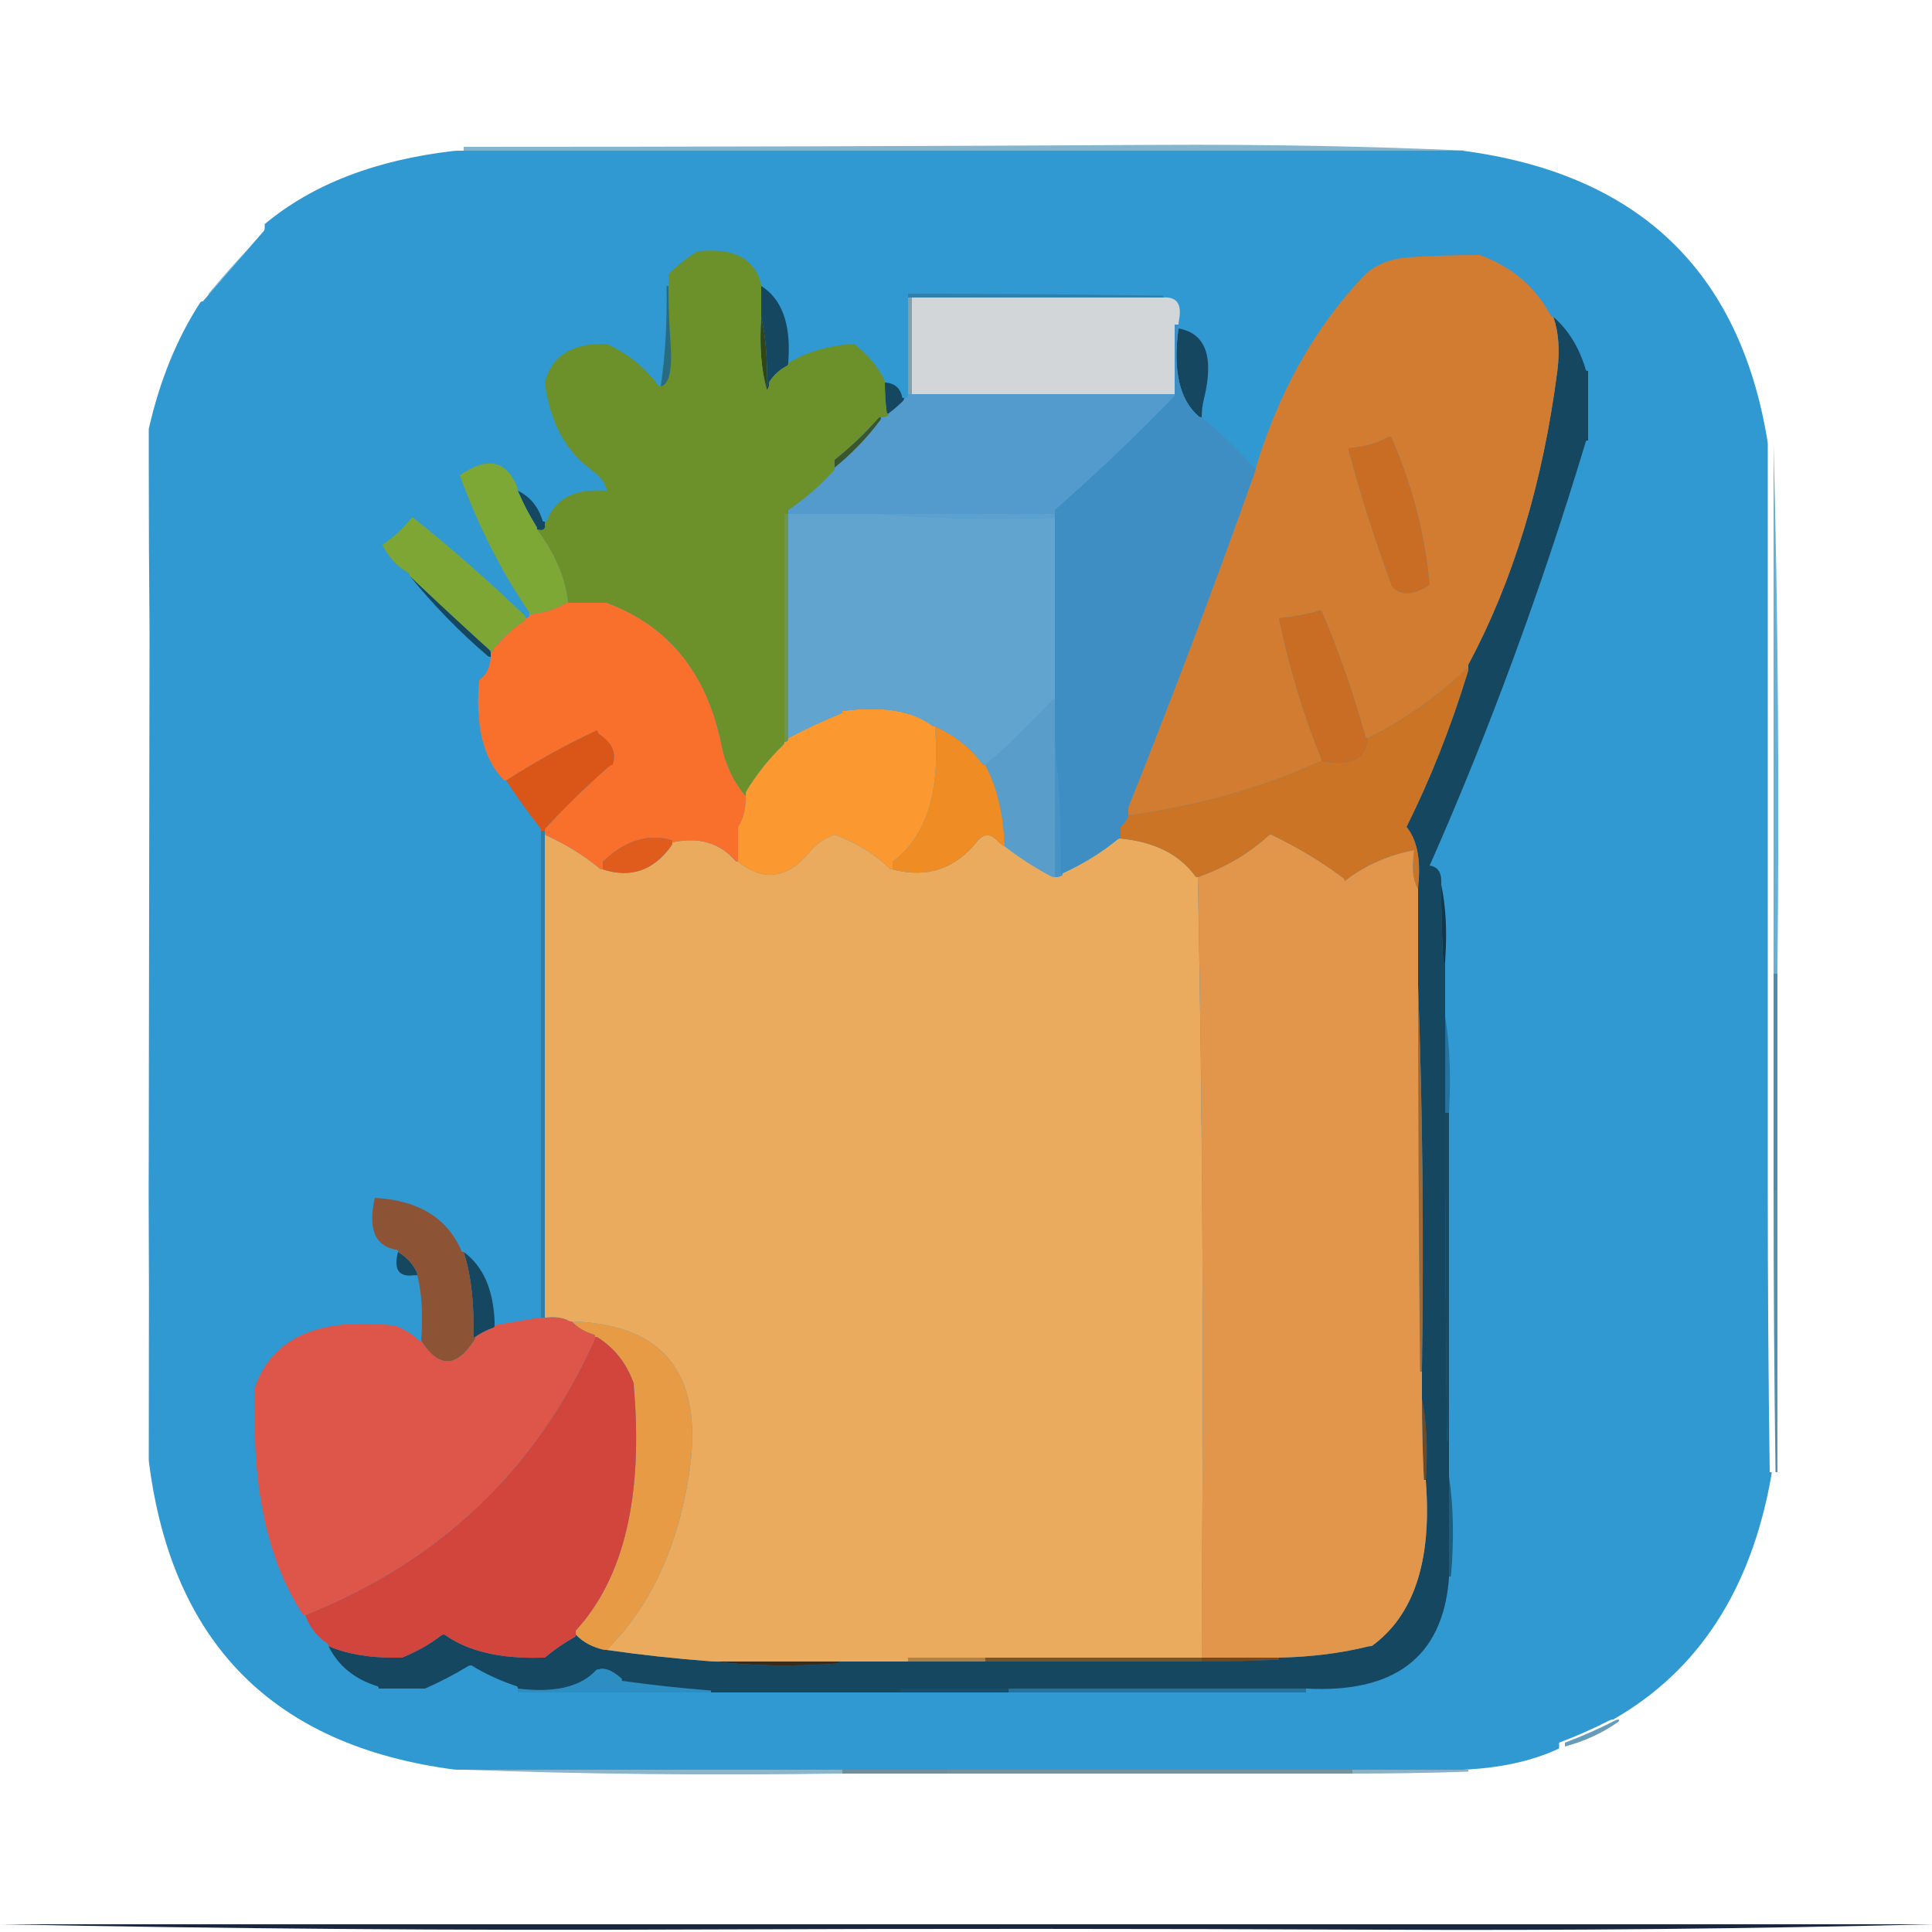
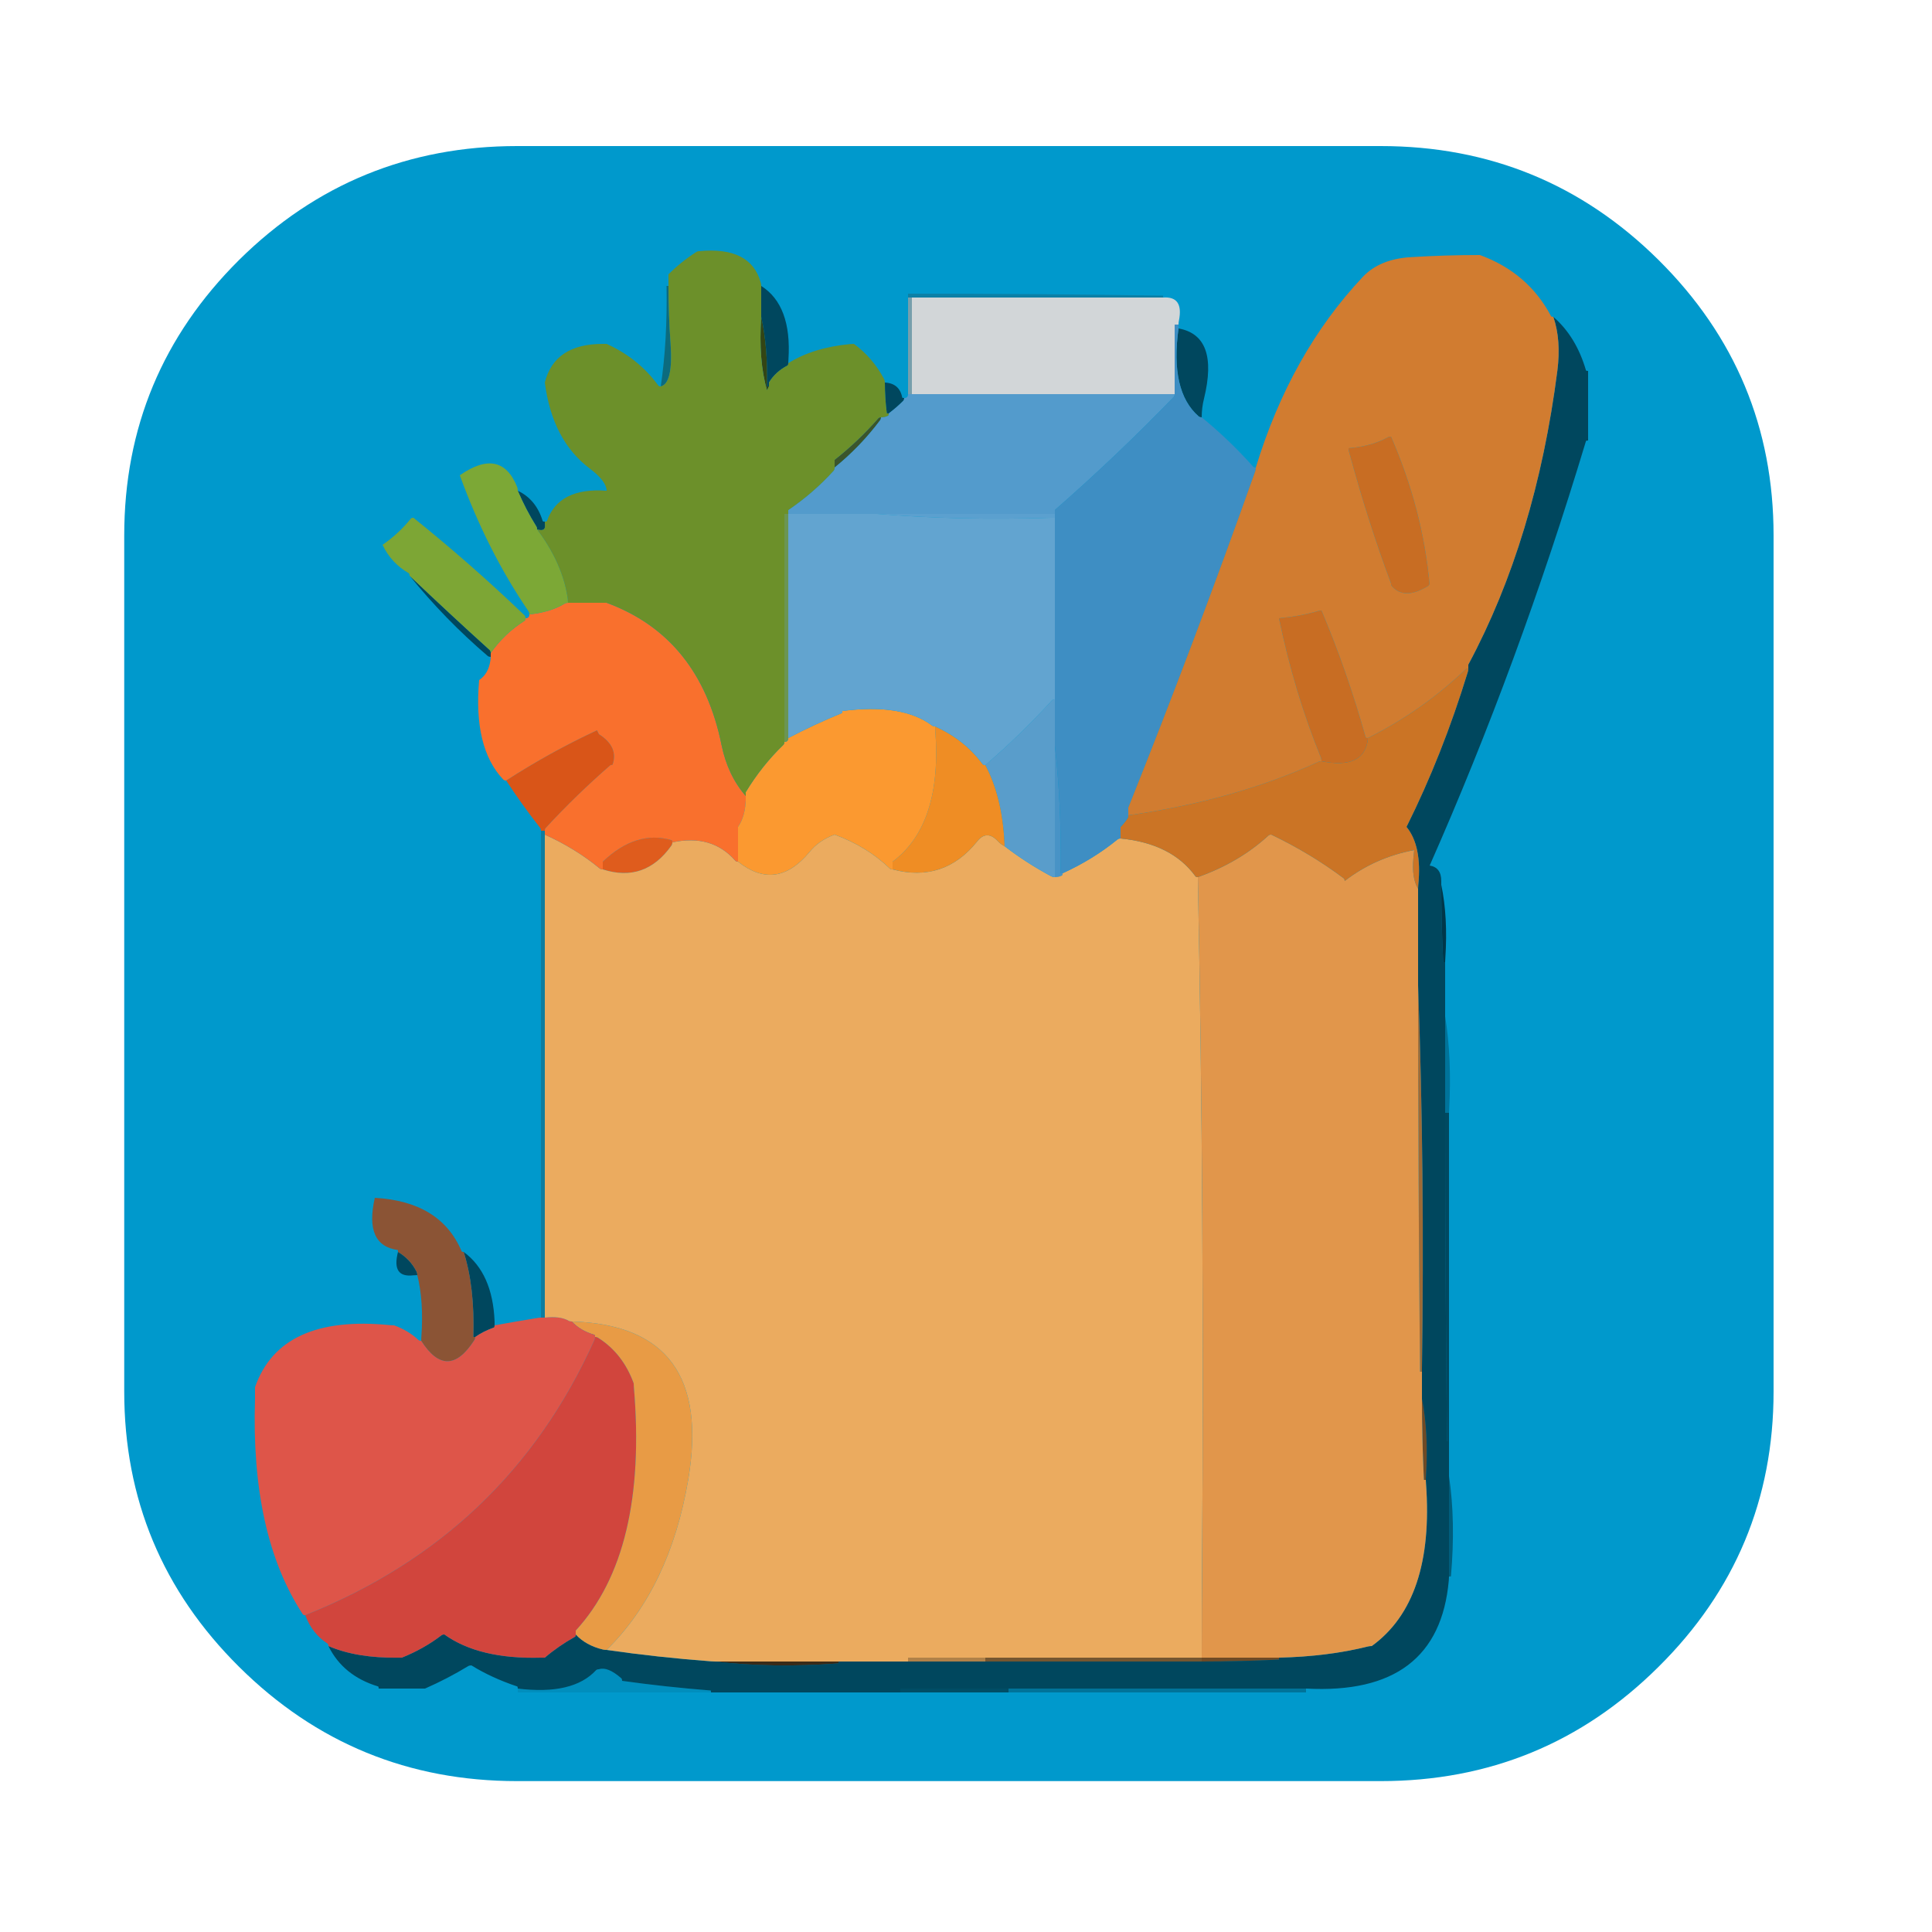
<svg xmlns="http://www.w3.org/2000/svg" xmlns:xlink="http://www.w3.org/1999/xlink" version="1.1" preserveAspectRatio="none" x="0px" y="0px" width="500px" height="500px" viewBox="0 0 500 500">
  <defs>
-     <g id="Layer9_0_FILL">
-       <path fill="#5D95B5" fill-opacity="0.941" stroke="none" d=" M 419 445 Q 418.5 445 418.1 445.2 411.9 448.4 405 451 405 451.5 405 452 412.85 449.85 418.75 445.65 419 445.5 419 445 Z" />
-       <path fill="#19273E" stroke="none" d=" M 0 498 Q 87.75 499.75 178 499.35 267.5 499 357 499.4 429.75 499.75 500 498 429 498 358 498 268.5 498 179 498 89.5 498 0 498 Z" />
-       <path fill="#528DAD" fill-opacity="0.976" stroke="none" d=" M 460 308 Q 459.5 308 459 308 459 344.5 459.5 381 L 460 381 Q 460 380.5 460 380 460 344 460 308 Z" />
-       <path fill="#4C8AAD" fill-opacity="0.988" stroke="none" d=" M 460 252 Q 459.5 252 459 252 459 252.5 459 253 459 253.5 459 254 459 280.5 459 307 459 307.5 459 308 459.5 308 460 308 460 307.5 460 307 460 279.5 460 252 Z" />
-       <path fill="#63AED7" fill-opacity="0.976" stroke="none" d=" M 460 252 Q 460 251.5 460 251 460.75 181.75 459 115 459 183 459 251 459 251.5 459 252 459.5 252 460 252 Z" />
-       <path fill="#73A2BD" fill-opacity="0.839" stroke="none" d=" M 350 458 Q 350 458.5 350 459 365 459 380 458.5 L 380 458 Q 379.5 458 379 458 378.75 458 378.5 458 378 458 377.5 458 363.75 458 350 458 Z" />
-       <path fill="#76A7C1" fill-opacity="0.847" stroke="none" d=" M 217 459 Q 217.5 459 218 459 218 458.5 218 458 L 217.5 458 Q 217.25 458 217 458 L 216.5 458 Q 216 458 215.5 458 167.75 458 120 458 167.25 459.75 217 459 Z" />
-       <path fill="#678392" fill-opacity="0.898" stroke="none" d=" M 245 458 Q 245 458.5 245 459 297 459 349 459 349.5 459 350 459 350 458.5 350 458 349.5 458 349 458 L 347.5 458 Q 296.25 458 245 458 Z" />
-       <path fill="#5C7E90" fill-opacity="0.882" stroke="none" d=" M 244 459 Q 244.5 459 245 459 245 458.5 245 458 244.5 458 244 458 L 243.5 458 Q 243 458 242.5 458 230.75 458 219 458 218.5 458 218 458 218 458.5 218 459 231 459 244 459 Z" />
-       <path fill="#6DABCE" fill-opacity="0.918" stroke="none" d=" M 54 76.25 Q 59.299 70.165 64.55 64.05 59.102 69.843 54 76 54 76.136 54 76.25 Z" />
-       <path fill="#3099D2" fill-opacity="0.996" stroke="none" d=" M 457.5 115 Q 457.5 114.5 457.4 114 446.55 47.95 378.5 39 338.75 39 299 39 L 297.5 39 Q 208.75 39 120 39 119.25 39 118.5 39 118 39 117.5 39.05 87.05 42.55 68.5 58 68.5 58.5 68.5 59 68.5 59.5 68.25 59.8 66.414 61.929 64.55 64.05 59.299 70.165 54 76.25 53.25 77.136 52.5 78 52 78 51.85 78.25 42.75 92.25 38.5 111 38.5 114.5 38.5 118 38.5 118.5 38.5 119 38.5 141.375 38.7 163.75 L 38.5 298 Q 38.438 308.312 38.5 318.45 L 38.55 333.35 Q 38.5 355.676 38.5 378 47.3 448.7 117.5 457.95 118 458 118.5 458 119.25 458 120 458 167.75 458 215.5 458 216 458 216.5 458 L 217 458 Q 217.25 458 217.5 458 L 218 458 Q 218.5 458 219 458 230.75 458 242.5 458 243 458 243.5 458 L 244 458 Q 244.5 458 245 458 296.25 458 347.5 458 L 349 458 Q 349.5 458 350 458 363.75 458 377.5 458 378 458 378.5 458 392.9 457.4 403.3 452.6 403.5 452.5 403.5 452 403.5 451.5 403.5 451 410.4 448.4 416.6 445.2 417 445 417.5 445 450.6 426.1 458.4 382 458.5 381.5 458.5 381 L 458 381 Q 457.5 344.5 457.5 308 457.5 307.5 457.5 307 457.5 280.5 457.5 254 457.5 253.5 457.5 253 457.5 252.5 457.5 252 457.5 251.5 457.5 251 457.5 183 457.5 115 Z" />
-       <path fill="#74ABC9" fill-opacity="0.882" stroke="none" d=" M 378.5 39 Q 379.25 39 380 39 340.75 37.25 299 37.5 209.5 38 120 38 120 38.5 120 39 208.75 39 297.5 39 L 299 39 Q 338.75 39 378.5 39 Z" />
+     <g id="Layer12_0_FILL">
+       <path fill="#0099CC" stroke="none" d=" M 429.2 67.25 Q 399.45 37.8 357.3 37.8 L 133.85 37.8 Q 91.7 37.8 61.9 67.25 32.15 96.8 32.15 138.6 L 32.15 360.1 Q 32.15 401.9 61.9 431.4 91.7 460.95 133.85 460.95 L 357.3 460.95 Q 399.45 460.95 429.2 431.4 459 401.9 459 360.1 L 459 138.6 Q 459 96.8 429.2 67.25 Z" />
    </g>
-     <g id="Layer4_0_FILL">
-       <path fill="#000000" fill-opacity="0.388" stroke="none" d=" M 375 407 Q 375 407.5 375 408 375.5 408 375.5 407.95 376.75 393.75 375 382 375 394.5 375 407 Z" />
-       <path fill="#000000" fill-opacity="0.075" stroke="none" d=" M 184 438 Q 184 437.5 183.95 437.5 171.95 436.55 161 435 161 434.5 160.75 434.3 157.25 431.25 155 432 154.5 432 154.25 432.25 148.25 438.75 134 437 134 437.5 134 438 158.5 438 183 438 183.5 438 184 438 Z" />
-       <path fill="#3B2B18" fill-opacity="0.996" stroke="none" d=" M 216.95 430.5 Q 217 430.5 217 430 216.5 430 216 430 200.5 430 185 430 199.75 431.75 216.95 430.5 Z" />
-       <path fill="#000000" fill-opacity="0.247" stroke="none" d=" M 261 437 Q 261 437.5 261 438 299 438 337 438 337.5 438 338 438 338 437.5 338 437 337.5 437 337 437 299 437 261 437 M 374 287 Q 374 287.5 374 288 374.5 288 375 288 375 287.5 375.05 287 375.75 273.75 374 263 374 275 374 287 Z" />
-       <path fill="#000000" fill-opacity="0.498" stroke="none" d=" M 261 437 Q 260.5 437 260 437 246.5 437 233 437 233 437.5 233 438 246.5 438 260 438 260.5 438 261 438 261 437.5 261 437 Z" />
-       <path fill="#B18148" fill-opacity="0.996" stroke="none" d=" M 254 430 Q 254.5 430 255 430 255 429.5 255 429 254.5 429 254 429 244.5 429 235 429 235 429.5 235 430 244.5 430 254 430 Z" />
-       <path fill="#704A25" fill-opacity="0.996" stroke="none" d=" M 311 429 Q 311 429.5 311 430 321 430 331 429.5 L 331 429 Q 330.5 429 330 429 320.5 429 311 429 M 369 383 Q 369 382.5 369.05 382 369.75 370.75 368 362 368 372.5 368.5 383 L 369 383 Z" />
-       <path fill="#765630" fill-opacity="0.996" stroke="none" d=" M 310 430 Q 310.5 430 311 430 311 429.5 311 429 310.5 429 310 429 282.5 429 255 429 255 429.5 255 430 282.5 430 310 430 Z" />
-       <path fill="#000000" fill-opacity="0.537" stroke="none" d=" M 108 330 Q 108 329.5 107.8 329.1 106.15 325.85 103 324 101.25 330.75 107 330.05 107.5 330 108 330 M 123 346 Q 125.05 344.55 127.85 343.55 128 343.5 128 343 128 342.5 128 342 127.5 329.5 120 324 122.9 333.1 122.5 346 L 123 346 M 126.2 169.75 Q 126.5 170 127 170 127 169.5 127 169 127 168.5 126.75 168.25 116.25 158.75 106 149 115.2 160.35 126.2 169.75 M 141 135 Q 140.5 135 140.45 134.85 138.75 129.25 134 127 136.1 131.9 138.75 136.15 139 136.5 139 137 141.15 137.65 141.05 136 141 135.5 141 135 M 311 108 Q 311 105.5 311.6 103.15 315.55 86.9 305 85 302.75 101.25 310.2 107.75 310.5 108 311 108 M 233.75 103.75 Q 234 103.5 234 103 233.5 103 233.5 102.9 232.8 99.2 229 99 229 103 229.5 106.95 229.5 107 230 107 232 105.5 233.75 103.75 M 197 81 Q 197 81.5 197 82 198.75 89.75 198.5 100 L 199 100 Q 199 99.5 199 99 200.7 96.2 203.8 94.6 204 94.5 204 94 204 93.5 204.05 93 204.95 79.05 197 74 197 77.5 197 81 M 411 96 Q 410.5 96 410.45 95.85 407.9 87.1 402 82 404.05 87.95 403.05 95.9 397.45 139.45 380 172 380 172.5 380 173 380 173.5 379.85 173.95 373.3 195.35 364 214 368.05 218.95 367.05 229 367 229.5 367 230 367 242 367 254 367 254.5 367 255 368.75 303.25 368 354 368 354.5 368 355 368 358 368 361 368 361.5 368 362 369.75 370.75 369.05 382 369 382.5 369 383 369 383.5 369.05 384 371.25 414.25 355 426 354.5 426 354.05 426.1 343.7 428.7 331 429 L 331 429.5 Q 321 430 311 430 310.5 430 310 430 282.5 430 255 430 254.5 430 254 430 244.5 430 235 430 234.5 430 234 430 225.5 430 217 430 217 430.5 216.95 430.5 199.75 431.75 185 430 184.5 430 184 429.95 170.1 428.9 157 427 156.5 427 156.05 426.9 151.65 425.85 149 423 149 423.5 148.8 423.6 144.5 426 141 429 140.5 429 140 429 124 429.45 115 423 114.5 423 114.2 423.25 109.7 426.7 104 429 103.5 429 103 429 92.35 429.15 85 426 88.8 433.7 97.85 436.45 98 436.5 98 437 103.5 437 109 437 109.5 437 110 437 115.9 434.4 121.15 431.2 121.5 431 122 431 127.25 434.25 133.85 436.45 134 436.5 134 437 148.25 438.75 154.25 432.25 154.5 432 155 432 157.25 431.25 160.75 434.3 161 434.5 161 435 171.95 436.55 183.95 437.5 184 437.5 184 438 208 438 232 438 232.5 438 233 438 233 437.5 233 437 246.5 437 260 437 260.5 437 261 437 299 437 337 437 337.5 437 338 437 372.3 438.85 374.95 409 375 408.5 375 408 375 407.5 375 407 375 394.5 375 382 375 381.5 375 381 375 377 375 373 L 374.5 373 Q 374 330.5 374 288 374 287.5 374 287 374 275 374 263 374 262.5 374 262 374 255.5 374 249 L 373.5 249 Q 373 239 373 229 373 228.5 373 228 373 224.5 370 224 393 172 410.45 114.15 410.5 114 411 114 411 113.5 411 113 411 104.5 411 96 Z" />
-       <path fill="#E99B45" fill-opacity="0.996" stroke="none" d=" M 154 346 Q 154.5 346 154.85 346.25 161.2 350.3 164 358 164 358.5 164.05 359 167.65 401.65 149 422 149 422.5 149 423 151.65 425.85 156.05 426.9 156.5 427 157 427 173.35 410.85 178.1 383 184.9 343.05 148 342 150.15 344.35 153.85 345.45 154 345.5 154 346 Z" />
+     <g id="Layer7_0_FILL">
+       <path fill="#000000" fill-opacity="0.388" stroke="none" d=" M 375 408 Q 375.5 408 375.5 407.95 376.75 393.75 375 382 375 394.5 375 407 375 407.5 375 408 Z" />
+       <path fill="#000000" fill-opacity="0.075" stroke="none" d=" M 183 438 Q 183.5 438 184 438 184 437.5 183.95 437.5 171.95 436.55 161 435 161 434.5 160.75 434.3 157.25 431.25 155 432 154.5 432 154.25 432.25 148.25 438.75 134 437 134 437.5 134 438 158.5 438 183 438 Z" />
+       <path fill="#3B2B18" fill-opacity="0.996" stroke="none" d=" M 217 430 Q 216.5 430 216 430 200.5 430 185 430 199.75 431.75 216.95 430.5 217 430.5 217 430 Z" />
+       <path fill="#000000" fill-opacity="0.247" stroke="none" d=" M 261 437 Q 261 437.5 261 438 299 438 337 438 337.5 438 338 438 338 437.5 338 437 337.5 437 337 437 299 437 261 437 M 375 288 Q 375 287.5 375.05 287 375.75 273.75 374 263 374 275 374 287 374 287.5 374 288 374.5 288 375 288 Z" />
+       <path fill="#B18148" fill-opacity="0.996" stroke="none" d=" M 255 429 Q 254.5 429 254 429 244.5 429 235 429 235 429.5 235 430 244.5 430 254 430 254.5 430 255 430 255 429.5 255 429 Z" />
+       <path fill="#000000" fill-opacity="0.498" stroke="none" d=" M 260 438 Q 260.5 438 261 438 261 437.5 261 437 260.5 437 260 437 246.5 437 233 437 233 437.5 233 438 246.5 438 260 438 Z" />
+       <path fill="#704A25" fill-opacity="0.996" stroke="none" d=" M 311 429 Q 311 429.5 311 430 321 430 331 429.5 L 331 429 Q 330.5 429 330 429 320.5 429 311 429 M 368.5 383 L 369 383 Q 369 382.5 369.05 382 369.75 370.75 368 362 368 372.5 368.5 383 Z" />
+       <path fill="#765630" fill-opacity="0.996" stroke="none" d=" M 311 429 Q 310.5 429 310 429 282.5 429 255 429 255 429.5 255 430 282.5 430 310 430 310.5 430 311 430 311 429.5 311 429 Z" />
+       <path fill="#4893C6" stroke="none" d=" M 273 226 Q 273 226.5 273 227 274 227 274.8 226.6 275 226.5 275 226 L 274.5 226 Q 274.75 208.25 273 193 273 209.5 273 226 Z" />
+       <path fill="#000000" fill-opacity="0.537" stroke="none" d=" M 107.8 329.1 Q 106.15 325.85 103 324 101.25 330.75 107 330.05 107.5 330 108 330 108 329.5 107.8 329.1 M 128 343 Q 128 342.5 128 342 127.5 329.5 120 324 122.9 333.1 122.5 346 L 123 346 Q 125.05 344.55 127.85 343.55 128 343.5 128 343 M 126.2 169.75 Q 126.5 170 127 170 127 169.5 127 169 127 168.5 126.75 168.25 116.25 158.75 106 149 115.2 160.35 126.2 169.75 M 138.75 136.15 Q 139 136.5 139 137 141.15 137.65 141.05 136 141 135.5 141 135 140.5 135 140.45 134.85 138.75 129.25 134 127 136.1 131.9 138.75 136.15 M 310.2 107.75 Q 310.5 108 311 108 311 105.5 311.6 103.15 315.55 86.9 305 85 302.75 101.25 310.2 107.75 M 234 103 Q 233.5 103 233.5 102.9 232.8 99.2 229 99 229 103 229.5 106.95 229.5 107 230 107 232 105.5 233.75 103.75 234 103.5 234 103 M 197 81 Q 197 81.5 197 82 198.75 89.75 198.5 100 L 199 100 Q 199 99.5 199 99 200.7 96.2 203.8 94.6 204 94.5 204 94 204 93.5 204.05 93 204.95 79.05 197 74 197 77.5 197 81 M 411 96 Q 410.5 96 410.45 95.85 407.9 87.1 402 82 404.05 87.95 403.05 95.9 397.45 139.45 380 172 380 172.5 380 173 380 173.5 379.85 173.95 373.3 195.35 364 214 368.05 218.95 367.05 229 367 229.5 367 230 367 242 367 254 367 254.5 367 255 368.75 303.25 368 354 368 354.5 368 355 368 358 368 361 368 361.5 368 362 369.75 370.75 369.05 382 369 382.5 369 383 369 383.5 369.05 384 371.25 414.25 355 426 354.5 426 354.05 426.1 343.7 428.7 331 429 L 331 429.5 Q 321 430 311 430 310.5 430 310 430 282.5 430 255 430 254.5 430 254 430 244.5 430 235 430 234.5 430 234 430 225.5 430 217 430 217 430.5 216.95 430.5 199.75 431.75 185 430 184.5 430 184 429.95 170.1 428.9 157 427 156.5 427 156.05 426.9 151.65 425.85 149 423 149 423.5 148.8 423.6 144.5 426 141 429 140.5 429 140 429 124 429.45 115 423 114.5 423 114.2 423.25 109.7 426.7 104 429 103.5 429 103 429 92.35 429.15 85 426 88.8 433.7 97.85 436.45 98 436.5 98 437 103.5 437 109 437 109.5 437 110 437 115.9 434.4 121.15 431.2 121.5 431 122 431 127.25 434.25 133.85 436.45 134 436.5 134 437 148.25 438.75 154.25 432.25 154.5 432 155 432 157.25 431.25 160.75 434.3 161 434.5 161 435 171.95 436.55 183.95 437.5 184 437.5 184 438 208 438 232 438 232.5 438 233 438 233 437.5 233 437 246.5 437 260 437 260.5 437 261 437 299 437 337 437 337.5 437 338 437 372.3 438.85 374.95 409 375 408.5 375 408 375 407.5 375 407 375 394.5 375 382 375 381.5 375 381 375 377 375 373 L 374.5 373 Q 374 330.5 374 288 374 287.5 374 287 374 275 374 263 374 262.5 374 262 374 255.5 374 249 L 373.5 249 Q 373 239 373 229 373 228.5 373 228 373 224.5 370 224 393 172 410.45 114.15 410.5 114 411 114 411 113.5 411 113 411 104.5 411 96 Z" />
      <path fill="#D2453D" fill-opacity="0.996" stroke="none" d=" M 154.85 346.25 Q 154.5 346 154 346 154 346.5 153.8 346.9 131.15 397.2 79 418 80.75 422.75 84.75 425.35 85 425.5 85 426 92.35 429.15 103 429 103.5 429 104 429 109.7 426.7 114.2 423.25 114.5 423 115 423 124 429.45 140 429 140.5 429 141 429 144.5 426 148.8 423.6 149 423.5 149 423 149 422.5 149 422 167.65 401.65 164.05 359 164 358.5 164 358 161.2 350.3 154.85 346.25 Z" />
+       <path fill="#E99B45" fill-opacity="0.996" stroke="none" d=" M 153.85 345.45 Q 154 345.5 154 346 154.5 346 154.85 346.25 161.2 350.3 164 358 164 358.5 164.05 359 167.65 401.65 149 422 149 422.5 149 423 151.65 425.85 156.05 426.9 156.5 427 157 427 173.35 410.85 178.1 383 184.9 343.05 148 342 150.15 344.35 153.85 345.45 Z" />
      <path fill="#8E5231" fill-opacity="0.976" stroke="none" d=" M 123 346 L 122.5 346 Q 122.9 333.1 120 324 119.5 324 119.45 323.8 114 310.95 97 310 94.2 322.3 102.95 323.5 103 323.5 103 324 106.15 325.85 107.8 329.1 108 329.5 108 330 109.7 336.8 109.05 346 109 346.5 109 347 115.8 357.65 122.75 346.85 123 346.5 123 346 Z" />
-       <path fill="#DF5548" fill-opacity="0.992" stroke="none" d=" M 66 361 Q 66 361.5 66 362 64.85 397.15 78.35 417.75 78.5 418 79 418 131.15 397.2 153.8 346.9 154 346.5 154 346 154 345.5 153.85 345.45 150.15 344.35 148 342 147.5 342 147.15 341.8 144.95 340.55 141 341 140.5 341 140 341 139.5 341 139 341.1 133.5 342 128 343 128 343.5 127.85 343.55 125.05 344.55 123 346 123 346.5 122.75 346.85 115.8 357.65 109 347 108.5 347 108.25 346.75 105.7 344.35 102 343 101.5 343 101 342.95 72.6 340.1 66 359 66 360 66 361 Z" />
+       <path fill="#DF5548" fill-opacity="0.992" stroke="none" d=" M 66 359 Q 66 360 66 361 66 361.5 66 362 64.85 397.15 78.35 417.75 78.5 418 79 418 131.15 397.2 153.8 346.9 154 346.5 154 346 154 345.5 153.85 345.45 150.15 344.35 148 342 147.5 342 147.15 341.8 144.95 340.55 141 341 140.5 341 140 341 139.5 341 139 341.1 133.5 342 128 343 128 343.5 127.85 343.55 125.05 344.55 123 346 123 346.5 122.75 346.85 115.8 357.65 109 347 108.5 347 108.25 346.75 105.7 344.35 102 343 101.5 343 101 342.95 72.6 340.1 66 359 Z" />
+       <path fill="#DF5C1D" stroke="none" d=" M 156 224 Q 156 224.5 156 225 166.9 228.5 173.75 218.85 174 218.5 174 218 174 217.5 173.85 217.45 164.65 214.75 156 223 156 223.5 156 224 Z" />
      <path fill="#ECAB5F" fill-opacity="0.996" stroke="none" d=" M 156 225 Q 155.5 225 155.2 224.75 148.95 219.6 141 216 141 278 141 340 141 340.5 141 341 144.95 340.55 147.15 341.8 147.5 342 148 342 184.9 343.05 178.1 383 173.35 410.85 157 427 170.1 428.9 184 429.95 184.5 430 185 430 200.5 430 216 430 216.5 430 217 430 225.5 430 234 430 234.5 430 235 430 235 429.5 235 429 244.5 429 254 429 254.5 429 255 429 282.5 429 310 429 310.5 429 311 429 311 417 311.1 405 311.75 314.75 310 227 309.5 227 309.35 226.75 303.2 218.3 290 217 289.5 217 289.2 217.25 282.9 222.4 275 226 275 226.5 274.8 226.6 274 227 273 227 272.5 227 272.1 226.8 265.65 223.35 260 219 259 218.5 258.3 217.75 255.4 214.6 252.9 217.75 244.3 228.5 231 225 230.5 225 230.25 224.75 224.4 219.1 216 216 211.95 217.45 209.45 220.55 200.9 230.85 191 223 190.5 223 190.3 222.75 184.25 215.8 174 218 174 218.5 173.75 218.85 166.9 228.5 156 225 Z" />
-       <path fill="#FA702D" fill-opacity="0.996" stroke="none" d=" M 157 156 Q 156.5 156 156 156 151.5 156 147 156 146.5 156 146.15 156.2 142.45 158.45 137 159 137 159.5 136.75 159.75 136.5 160 136 160 136 160.5 135.75 160.65 130.5 164 127 169 127 169.5 127 170 127 170.5 126.9 171 126.4 174.4 124 176 122.45 193.55 130.25 201.75 130.5 202 131 202 142.2 194.75 154.5 189 L 155 190 Q 160.1 193.25 158.55 197.85 158.5 198 158 198 149.15 205.7 141.25 214.25 141 214.5 141 215 141 215.5 141 216 148.95 219.6 155.2 224.75 155.5 225 156 225 156 224.5 156 224 156 223.5 156 223 164.65 214.75 173.85 217.45 174 217.5 174 218 184.25 215.8 190.3 222.75 190.5 223 191 223 191 222.5 191 222 191 218 191 214 192.85 211.35 193 207 193 206.5 193 206 188.35 200.65 186.75 192.85 181.1 164.9 157 156 Z" />
-       <path fill="#80A632" fill-opacity="0.976" stroke="none" d=" M 99 141 Q 101.25 145.75 105.8 148.35 106 148.5 106 149 116.25 158.75 126.75 168.25 127 168.5 127 169 130.5 164 135.75 160.65 136 160.5 136 160 136 159.5 135.75 159.25 122 146.05 107 134 106.5 134 106.3 134.25 103.15 138.15 99 141 Z" />
-       <path fill="#7FA833" fill-opacity="0.976" stroke="none" d=" M 134 127 Q 134 126.5 133.85 126.05 129.65 115.6 119 123 126.05 142.45 136.75 158.15 137 158.5 137 159 142.45 158.45 146.15 156.2 146.5 156 147 156 147 155.5 146.95 155 145.65 145.85 139 137 139 136.5 138.75 136.15 136.1 131.9 134 127 Z" />
-       <path fill="#344514" fill-opacity="0.996" stroke="none" d=" M 199 100 L 198.5 100 Q 198.75 89.75 197 82 196.25 93.25 198.5 101 L 199 100 Z" />
-       <path fill="#549BCC" fill-opacity="0.996" stroke="none" d=" M 234.75 102.75 Q 234.5 103 234 103 234 103.5 233.75 103.75 232 105.5 230 107 230 107.5 229.8 107.6 229 108 228 108 228 108.5 227.75 108.8 222.6 115.65 216 121 216 121.5 215.75 121.8 210.55 127.55 204 132 204 132.5 204 133 215 133 226 133 226.5 133 227 133 249.5 133 272 133 272.5 133 273 133 273 132.5 273 132 289 118 303.75 102.75 304 102.5 304 102 303.5 102 303 102 269.5 102 236 102 235.5 102 235 102 235 102.5 234.75 102.75 Z" />
+       <path fill="#3B2A17" fill-opacity="0.247" stroke="none" d=" M 141 215 Q 140.5 215 140 215 140 277.5 140 340 140 340.5 140 341 140.5 341 141 341 141 340.5 141 340 141 278 141 216 141 215.5 141 215 Z" />
+       <path fill="#DA5517" fill-opacity="0.992" stroke="none" d=" M 158.55 197.85 Q 160.1 193.25 155 190 L 154.5 189 Q 142.2 194.75 131 202 135.15 208.35 139.75 214.2 140 214.5 140 215 140.5 215 141 215 141 214.5 141.25 214.25 149.15 205.7 158 198 158.5 198 158.55 197.85 Z" />
+       <path fill="#FA702D" fill-opacity="0.996" stroke="none" d=" M 156 156 Q 151.5 156 147 156 146.5 156 146.15 156.2 142.45 158.45 137 159 137 159.5 136.75 159.75 136.5 160 136 160 136 160.5 135.75 160.65 130.5 164 127 169 127 169.5 127 170 127 170.5 126.9 171 126.4 174.4 124 176 122.45 193.55 130.25 201.75 130.5 202 131 202 142.2 194.75 154.5 189 L 155 190 Q 160.1 193.25 158.55 197.85 158.5 198 158 198 149.15 205.7 141.25 214.25 141 214.5 141 215 141 215.5 141 216 148.95 219.6 155.2 224.75 155.5 225 156 225 156 224.5 156 224 156 223.5 156 223 164.65 214.75 173.85 217.45 174 217.5 174 218 184.25 215.8 190.3 222.75 190.5 223 191 223 191 222.5 191 222 191 218 191 214 192.85 211.35 193 207 193 206.5 193 206 188.35 200.65 186.75 192.85 181.1 164.9 157 156 156.5 156 156 156 Z" />
+       <path fill="#80A632" fill-opacity="0.976" stroke="none" d=" M 107 134 Q 106.5 134 106.3 134.25 103.15 138.15 99 141 101.25 145.75 105.8 148.35 106 148.5 106 149 116.25 158.75 126.75 168.25 127 168.5 127 169 130.5 164 135.75 160.65 136 160.5 136 160 136 159.5 135.75 159.25 122 146.05 107 134 Z" />
+       <path fill="#7FA833" fill-opacity="0.976" stroke="none" d=" M 139 137 Q 139 136.5 138.75 136.15 136.1 131.9 134 127 134 126.5 133.85 126.05 129.65 115.6 119 123 126.05 142.45 136.75 158.15 137 158.5 137 159 142.45 158.45 146.15 156.2 146.5 156 147 156 147 155.5 146.95 155 145.65 145.85 139 137 Z" />
+       <path fill="#599DCB" stroke="none" d=" M 273 181 Q 272.5 181 272.25 181.25 264.15 190.15 255 198 259.35 206.15 259.95 218 260 218.5 260 219 265.65 223.35 272.1 226.8 272.5 227 273 227 273 226.5 273 226 273 209.5 273 193 273 192.5 273 192 273 186.5 273 181 Z" />
+       <path fill="#5BA0CF" stroke="none" d=" M 273 133 Q 272.5 133 272 133 249.5 133 227 133 248.25 134.75 272 134 272.5 134 273 134 273 133.5 273 133 Z" />
+       <path fill="#EF8D24" stroke="none" d=" M 242 188 Q 242 188.5 242.05 189 243.9 213.4 231 223 231 223.5 231 224 231 224.5 231 225 244.3 228.5 252.9 217.75 255.4 214.6 258.3 217.75 259 218.5 260 219 260 218.5 259.95 218 259.35 206.15 255 198 254.5 198 254.3 197.75 249.6 191.4 242 188 Z" />
+       <path fill="#FB9930" stroke="none" d=" M 203 192 Q 203 192.5 202.75 192.75 197.15 198.15 193 205 193 205.5 193 206 193 206.5 193 207 192.85 211.35 191 214 191 218 191 222 191 222.5 191 223 200.9 230.85 209.45 220.55 211.95 217.45 216 216 224.4 219.1 230.25 224.75 230.5 225 231 225 231 224.5 231 224 231 223.5 231 223 243.9 213.4 242.05 189 242 188.5 242 188 241.5 188 241.2 187.75 233.5 182 218 184 218 184.5 217.85 184.55 210.55 187.55 204 191 204 191.5 203.75 191.75 203.5 192 203 192 Z" />
+       <path fill="#344514" fill-opacity="0.996" stroke="none" d=" M 198.5 101 L 199 100 198.5 100 Q 198.75 89.75 197 82 196.25 93.25 198.5 101 Z" />
+       <path fill="#62A4D0" stroke="none" d=" M 227 133 Q 226.5 133 226 133 215 133 204 133 204 161.5 204 190 204 190.5 204 191 210.55 187.55 217.85 184.55 218 184.5 218 184 233.5 182 241.2 187.75 241.5 188 242 188 249.6 191.4 254.3 197.75 254.5 198 255 198 264.15 190.15 272.25 181.25 272.5 181 273 181 273 180.5 273 180 273 157 273 134 272.5 134 272 134 248.25 134.75 227 133 Z" />
+       <path fill="#6B9553" stroke="none" d=" M 204 133 Q 203.5 133 203 133 203 162 203 191 203 191.5 203 192 203.5 192 203.75 191.75 204 191.5 204 191 204 190.5 204 190 204 161.5 204 133 Z" />
+       <path fill="#3C552C" fill-opacity="0.996" stroke="none" d=" M 227.75 108.8 Q 228 108.5 228 108 227.5 108 227.3 108.25 222.15 114.15 216 119 216 119.5 216 120 216 120.5 216 121 222.6 115.65 227.75 108.8 Z" />
+       <path fill="#549BCC" fill-opacity="0.996" stroke="none" d=" M 234 103 Q 234 103.5 233.75 103.75 232 105.5 230 107 230 107.5 229.8 107.6 229 108 228 108 228 108.5 227.75 108.8 222.6 115.65 216 121 216 121.5 215.75 121.8 210.55 127.55 204 132 204 132.5 204 133 215 133 226 133 226.5 133 227 133 249.5 133 272 133 272.5 133 273 133 273 132.5 273 132 289 118 303.75 102.75 304 102.5 304 102 303.5 102 303 102 269.5 102 236 102 235.5 102 235 102 235 102.5 234.75 102.75 234.5 103 234 103 Z" />
+       <path fill="#9EA1A2" fill-opacity="0.749" stroke="none" d=" M 236 77 Q 235.5 77 235 77 235 89 235 101 235 101.5 235 102 235.5 102 236 102 236 101.5 236 101 236 89 236 77 Z" />
+       <path fill="#1E280B" fill-opacity="0.404" stroke="none" d=" M 173 74 L 172.5 74 Q 172.75 88.25 171 100 174.25 99.25 173.55 88.95 173 81.5 173 74 Z" />
      <path fill="#6D902A" fill-opacity="0.996" stroke="none" d=" M 197 74 Q 197 73.5 196.85 73.05 194.25 63.75 181 65 180.5 65 180.15 65.25 176.25 67.75 173 71 173 72 173 73 173 73.5 173 74 173 81.5 173.55 88.95 174.25 99.25 171 100 170.5 100 170.35 99.75 165.25 92.75 157 89 156.5 89 156 89 143.5 89 141 99 142.95 114.05 152.75 121.35 156.95 124.55 157 127 144.6 126.1 141.55 134.85 141.5 135 141 135 141 135.5 141.05 136 141.15 137.65 139 137 145.65 145.85 146.95 155 147 155.5 147 156 151.5 156 156 156 156.5 156 157 156 181.1 164.9 186.75 192.85 188.35 200.65 193 206 193 205.5 193 205 197.15 198.15 202.75 192.75 203 192.5 203 192 203 191.5 203 191 203 162 203 133 203.5 133 204 133 204 132.5 204 132 210.55 127.55 215.75 121.8 216 121.5 216 121 216 120.5 216 120 216 119.5 216 119 222.15 114.15 227.3 108.25 227.5 108 228 108 229 108 229.8 107.6 230 107.5 230 107 229.5 107 229.5 106.95 229 103 229 99 229 98.5 228.8 98.1 225.9 92.6 221 89 220.5 89 220 89.05 210.45 89.95 204 94 204 94.5 203.8 94.6 200.7 96.2 199 99 199 99.5 199 100 L 198.5 101 Q 196.25 93.25 197 82 197 81.5 197 81 197 77.5 197 74 Z" />
+       <path fill="#D3D6D8" fill-opacity="0.996" stroke="none" d=" M 301 77 Q 300.5 77 300 77 268 77 236 77 236 89 236 101 236 101.5 236 102 269.5 102 303 102 303.5 102 304 102 304 101.5 304 101 304 92.5 304 84 304.5 84 305 84 305 83.5 305.1 83 306.4 76.6 301 77 Z" />
+       <path fill="#343535" fill-opacity="0.243" stroke="none" d=" M 301 77 L 301 76.5 Q 268 76 235 76 235 76.5 235 77 235.5 77 236 77 268 77 300 77 300.5 77 301 77 Z" />
      <path fill="#A06A35" fill-opacity="0.996" stroke="none" d=" M 368 355 Q 368 354.5 368 354 368.75 303.25 367 255 367 305 367.5 355 L 368 355 Z" />
      <path fill="#000000" fill-opacity="0.525" stroke="none" d=" M 375 288 Q 374.5 288 374 288 374 330.5 374.5 373 L 375 373 Q 375 372.5 375 372 375 330 375 288 Z" />
      <path fill="#000000" fill-opacity="0.639" stroke="none" d=" M 374 249 Q 374 248.5 374.05 248 374.75 237.25 373 229 373 239 373.5 249 L 374 249 Z" />
      <path fill="#E2964B" fill-opacity="0.996" stroke="none" d=" M 367 230 Q 365.3 227.25 365.8 222 L 366 220 Q 355.9 221.9 348 228 348 227.5 347.75 227.3 339.15 220.85 329 216 328.5 216 328.25 216.25 320.7 223.2 310 227 311.75 314.75 311.1 405 311 417 311 429 320.5 429 330 429 330.5 429 331 429 343.7 428.7 354.05 426.1 354.5 426 355 426 371.25 414.25 369.05 384 369 383.5 369 383 L 368.5 383 Q 368 372.5 368 362 368 361.5 368 361 368 358 368 355 L 367.5 355 Q 367 305 367 255 367 254.5 367 254 367 242 367 230 Z" />
      <path fill="#CC7425" fill-opacity="0.996" stroke="none" d=" M 342 197 Q 341.5 197 341.1 197.2 319.6 207.1 292 211 292 211.5 291.75 211.85 291 213 290 214 290 215 290 216 290 216.5 290 217 303.2 218.3 309.35 226.75 309.5 227 310 227 320.7 223.2 328.25 216.25 328.5 216 329 216 339.15 220.85 347.75 227.3 348 227.5 348 228 355.9 221.9 366 220 L 365.8 222 Q 365.3 227.25 367 230 367 229.5 367.05 229 368.05 218.95 364 214 373.3 195.35 379.85 173.95 380 173.5 380 173 379.5 173 379.25 173.25 368.3 183.8 354 191 354 191.5 353.9 192 352.6 199.1 342 197 Z" />
-       <path fill="#3F8EC3" fill-opacity="0.996" stroke="none" d=" M 325 121 Q 324.5 121 324.3 120.75 318.15 113.85 311 108 310.5 108 310.2 107.75 302.75 101.25 305 85 305 84.5 305 84 304.5 84 304 84 304 92.5 304 101 304 101.5 304 102 304 102.5 303.75 102.75 289 118 273 132 273 132.5 273 133 273 133.5 273 134 273 157 273 180 273 180.5 273 181 273 186.5 273 192 273 192.5 273 193 274.75 208.25 274.5 226 L 275 226 Q 282.9 222.4 289.2 217.25 289.5 217 290 217 290 216.5 290 216 290 215 290 214 291 213 291.75 211.85 292 211.5 292 211 292 210.5 292 210 292 209.5 292 209 309.15 166.15 324.85 121.95 325 121.5 325 121 Z" />
-       <path fill="#D27C30" fill-opacity="0.996" stroke="none" d=" M 403.05 95.9 Q 404.05 87.95 402 82 401.5 82 401.4 81.8 395.45 70.55 383 66 374 66 365.05 66.55 357.05 67.05 352.7 71.65 334 91.5 325 121 325 121.5 324.85 121.95 309.15 166.15 292 209 292 209.5 292 210 292 210.5 292 211 319.6 207.1 341.1 197.2 341.5 197 342 197 342 196.5 341.85 196.05 335.05 179.45 331 160 336.5 159.5 341.05 158.15 341.5 158 342 158 348.55 173.45 353.45 190.85 353.5 191 354 191 368.3 183.8 379.25 173.25 379.5 173 380 173 380 172.5 380 172 397.45 139.45 403.05 95.9 M 349.15 116.95 Q 349 116.5 349 116 355 115.5 359.1 113.2 359.5 113 360 113 368.2 131.8 369.95 151.1 370 151.5 369 152 363.35 155.2 360.25 151.75 360 151.5 360 151 353.9 134.6 349.15 116.95 Z" />
-       <path fill="#C86D23" stroke="none" d=" M 349 116 Q 349 116.5 349.15 116.95 353.9 134.6 360 151 360 151.5 360.25 151.75 363.35 155.2 369 152 370 151.5 369.95 151.1 368.2 131.8 360 113 359.5 113 359.1 113.2 355 115.5 349 116 M 341.05 158.15 Q 336.5 159.5 331 160 335.05 179.45 341.85 196.05 342 196.5 342 197 352.6 199.1 353.9 192 354 191.5 354 191 353.5 191 353.45 190.85 348.55 173.45 342 158 341.5 158 341.05 158.15 Z" />
-       <path fill="#4893C6" stroke="none" d=" M 274.8 226.6 Q 275 226.5 275 226 L 274.5 226 Q 274.75 208.25 273 193 273 209.5 273 226 273 226.5 273 227 274 227 274.8 226.6 Z" />
-       <path fill="#DF5C1D" stroke="none" d=" M 156 224 Q 156 224.5 156 225 166.9 228.5 173.75 218.85 174 218.5 174 218 174 217.5 173.85 217.45 164.65 214.75 156 223 156 223.5 156 224 Z" />
-       <path fill="#3B2A17" fill-opacity="0.247" stroke="none" d=" M 141 215 Q 140.5 215 140 215 140 277.5 140 340 140 340.5 140 341 140.5 341 141 341 141 340.5 141 340 141 278 141 216 141 215.5 141 215 Z" />
-       <path fill="#DA5517" fill-opacity="0.992" stroke="none" d=" M 158.55 197.85 Q 160.1 193.25 155 190 L 154.5 189 Q 142.2 194.75 131 202 135.15 208.35 139.75 214.2 140 214.5 140 215 140.5 215 141 215 141 214.5 141.25 214.25 149.15 205.7 158 198 158.5 198 158.55 197.85 Z" />
-       <path fill="#599DCB" stroke="none" d=" M 273 193 Q 273 192.5 273 192 273 186.5 273 181 272.5 181 272.25 181.25 264.15 190.15 255 198 259.35 206.15 259.95 218 260 218.5 260 219 265.65 223.35 272.1 226.8 272.5 227 273 227 273 226.5 273 226 273 209.5 273 193 Z" />
-       <path fill="#5BA0CF" stroke="none" d=" M 273 134 Q 273 133.5 273 133 272.5 133 272 133 249.5 133 227 133 248.25 134.75 272 134 272.5 134 273 134 Z" />
-       <path fill="#EF8D24" stroke="none" d=" M 242 188 Q 242 188.5 242.05 189 243.9 213.4 231 223 231 223.5 231 224 231 224.5 231 225 244.3 228.5 252.9 217.75 255.4 214.6 258.3 217.75 259 218.5 260 219 260 218.5 259.95 218 259.35 206.15 255 198 254.5 198 254.3 197.75 249.6 191.4 242 188 Z" />
-       <path fill="#FB9930" stroke="none" d=" M 203 192 Q 203 192.5 202.75 192.75 197.15 198.15 193 205 193 205.5 193 206 193 206.5 193 207 192.85 211.35 191 214 191 218 191 222 191 222.5 191 223 200.9 230.85 209.45 220.55 211.95 217.45 216 216 224.4 219.1 230.25 224.75 230.5 225 231 225 231 224.5 231 224 231 223.5 231 223 243.9 213.4 242.05 189 242 188.5 242 188 241.5 188 241.2 187.75 233.5 182 218 184 218 184.5 217.85 184.55 210.55 187.55 204 191 204 191.5 203.75 191.75 203.5 192 203 192 Z" />
-       <path fill="#62A4D0" stroke="none" d=" M 227 133 Q 226.5 133 226 133 215 133 204 133 204 161.5 204 190 204 190.5 204 191 210.55 187.55 217.85 184.55 218 184.5 218 184 233.5 182 241.2 187.75 241.5 188 242 188 249.6 191.4 254.3 197.75 254.5 198 255 198 264.15 190.15 272.25 181.25 272.5 181 273 181 273 180.5 273 180 273 157 273 134 272.5 134 272 134 248.25 134.75 227 133 Z" />
-       <path fill="#6B9553" stroke="none" d=" M 204 133 Q 203.5 133 203 133 203 162 203 191 203 191.5 203 192 203.5 192 203.75 191.75 204 191.5 204 191 204 190.5 204 190 204 161.5 204 133 Z" />
-       <path fill="#3C552C" fill-opacity="0.996" stroke="none" d=" M 228 108 Q 227.5 108 227.3 108.25 222.15 114.15 216 119 216 119.5 216 120 216 120.5 216 121 222.6 115.65 227.75 108.8 228 108.5 228 108 Z" />
-       <path fill="#9EA1A2" fill-opacity="0.749" stroke="none" d=" M 236 77 Q 235.5 77 235 77 235 89 235 101 235 101.5 235 102 235.5 102 236 102 236 101.5 236 101 236 89 236 77 Z" />
-       <path fill="#1E280B" fill-opacity="0.404" stroke="none" d=" M 173 74 L 172.5 74 Q 172.75 88.25 171 100 174.25 99.25 173.55 88.95 173 81.5 173 74 Z" />
-       <path fill="#343535" fill-opacity="0.243" stroke="none" d=" M 300 77 Q 300.5 77 301 77 L 301 76.5 Q 268 76 235 76 235 76.5 235 77 235.5 77 236 77 268 77 300 77 Z" />
-       <path fill="#D3D6D8" fill-opacity="0.996" stroke="none" d=" M 304 84 Q 304.5 84 305 84 305 83.5 305.1 83 306.4 76.6 301 77 300.5 77 300 77 268 77 236 77 236 89 236 101 236 101.5 236 102 269.5 102 303 102 303.5 102 304 102 304 101.5 304 101 304 92.5 304 84 Z" />
+       <path fill="#C86D23" stroke="none" d=" M 341.05 158.15 Q 336.5 159.5 331 160 335.05 179.45 341.85 196.05 342 196.5 342 197 352.6 199.1 353.9 192 354 191.5 354 191 353.5 191 353.45 190.85 348.55 173.45 342 158 341.5 158 341.05 158.15 M 349 116 Q 349 116.5 349.15 116.95 353.9 134.6 360 151 360 151.5 360.25 151.75 363.35 155.2 369 152 370 151.5 369.95 151.1 368.2 131.8 360 113 359.5 113 359.1 113.2 355 115.5 349 116 Z" />
+       <path fill="#3F8EC3" fill-opacity="0.996" stroke="none" d=" M 324.85 121.95 Q 325 121.5 325 121 324.5 121 324.3 120.75 318.15 113.85 311 108 310.5 108 310.2 107.75 302.75 101.25 305 85 305 84.5 305 84 304.5 84 304 84 304 92.5 304 101 304 101.5 304 102 304 102.5 303.75 102.75 289 118 273 132 273 132.5 273 133 273 133.5 273 134 273 157 273 180 273 180.5 273 181 273 186.5 273 192 273 192.5 273 193 274.75 208.25 274.5 226 L 275 226 Q 282.9 222.4 289.2 217.25 289.5 217 290 217 290 216.5 290 216 290 215 290 214 291 213 291.75 211.85 292 211.5 292 211 292 210.5 292 210 292 209.5 292 209 309.15 166.15 324.85 121.95 Z" />
+       <path fill="#D27C30" fill-opacity="0.996" stroke="none" d=" M 402 82 Q 401.5 82 401.4 81.8 395.45 70.55 383 66 374 66 365.05 66.55 357.05 67.05 352.7 71.65 334 91.5 325 121 325 121.5 324.85 121.95 309.15 166.15 292 209 292 209.5 292 210 292 210.5 292 211 319.6 207.1 341.1 197.2 341.5 197 342 197 342 196.5 341.85 196.05 335.05 179.45 331 160 336.5 159.5 341.05 158.15 341.5 158 342 158 348.55 173.45 353.45 190.85 353.5 191 354 191 368.3 183.8 379.25 173.25 379.5 173 380 173 380 172.5 380 172 397.45 139.45 403.05 95.9 404.05 87.95 402 82 M 349.15 116.95 Q 349 116.5 349 116 355 115.5 359.1 113.2 359.5 113 360 113 368.2 131.8 369.95 151.1 370 151.5 369 152 363.35 155.2 360.25 151.75 360 151.5 360 151 353.9 134.6 349.15 116.95 Z" />
    </g>
  </defs>
  <g transform="matrix( 1, 0, 0, 1, 0,0) ">
-     <use xlink:href="#Layer9_0_FILL" />
+     <use xlink:href="#Layer12_0_FILL" />
  </g>
  <g transform="matrix( 1, 0, 0, 1, 0,0) ">
-     <use xlink:href="#Layer4_0_FILL" />
+     <use xlink:href="#Layer7_0_FILL" />
  </g>
</svg>
